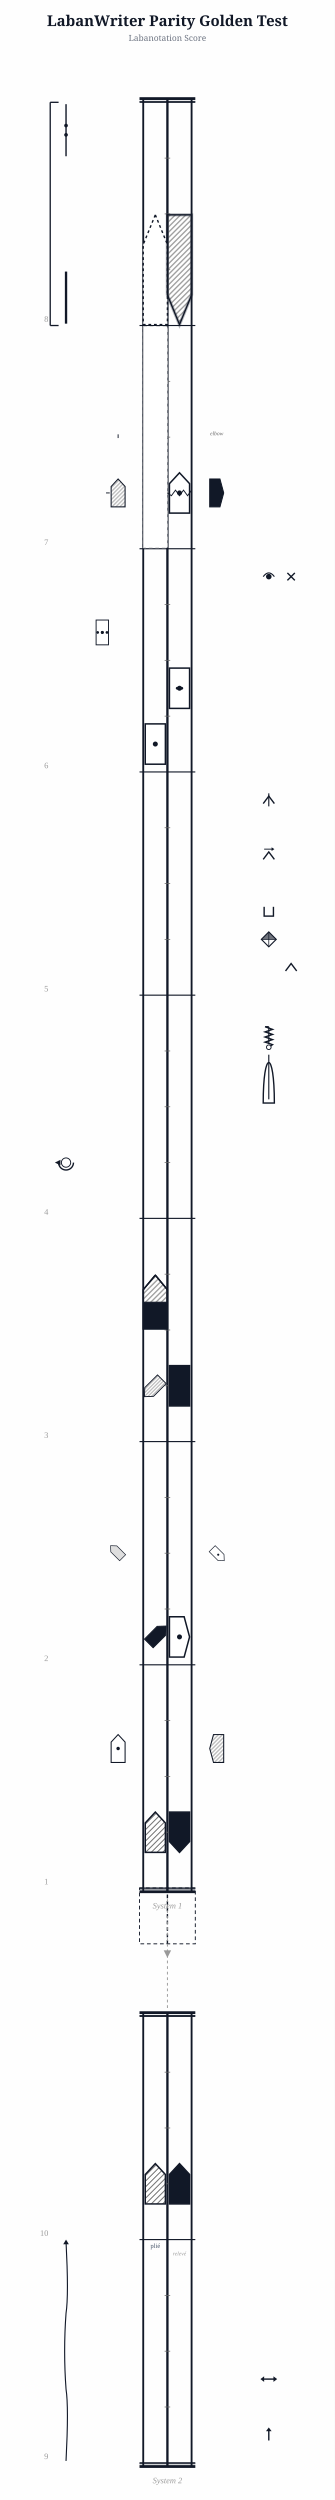
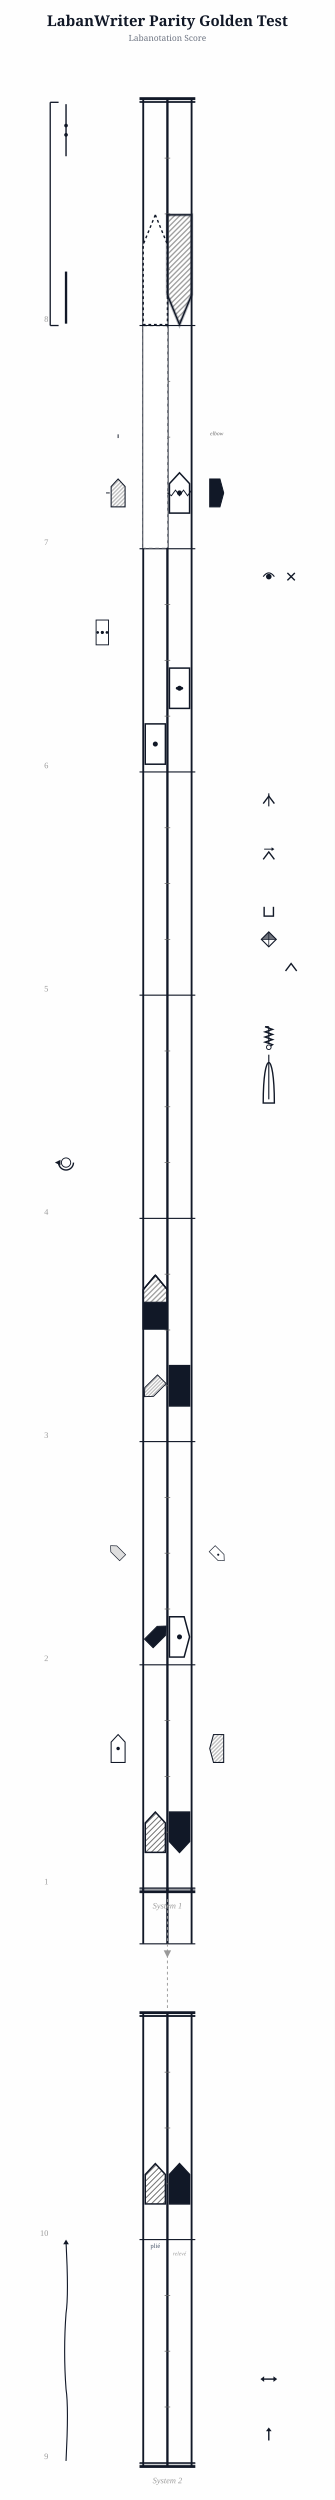
<svg xmlns="http://www.w3.org/2000/svg" width="360" height="2688" viewBox="0 0 360 2688">
  <rect x="0" y="0" width="360" height="2688" fill="#fefefe" />
  <defs>
    <pattern id="laban-hatch" patternUnits="userSpaceOnUse" width="4" height="4" patternTransform="rotate(45)">
      <line x1="0" y1="0" x2="0" y2="4" stroke="#555" stroke-width="1.5" />
    </pattern>
    <marker id="arrow" viewBox="0 0 10 10" refX="8" refY="5" markerWidth="6" markerHeight="6" orient="auto-start-reverse">
      <path d="M 0 0 L 10 5 L 0 10 Z" fill="#111827" />
    </marker>
    <symbol id="laban-dir-backward-high" viewBox="-2.0 -2.0 24.0 44.0">
      <path d="M 0.0 0.0 L 20.0 0.0 L 20.0 29.2 L 10.0 40.0 L 0.0 29.2 Z" fill="url(#laban-hatch)" stroke="#111827" stroke-width="1.5" />
    </symbol>
    <symbol id="laban-dir-backward-low" viewBox="-2.0 -2.0 24.0 44.0">
      <path d="M 0.0 0.0 L 20.0 0.0 L 20.0 29.2 L 10.0 40.0 L 0.0 29.2 Z" fill="#111827" stroke="#111827" stroke-width="1.5" />
    </symbol>
    <symbol id="laban-dir-diagonal_backward_left-middle" viewBox="-13.2 -3.2 39.3 39.3">
      <path d="M -11.2 12.9 L 2.9 -1.2 L 23.6 19.4 L 24.1 34.1 L 9.4 33.6 Z" fill="#ffffff" stroke="#111827" stroke-width="1.5" />
      <circle cx="10.0" cy="20.0" r="2.5" fill="#111827" />
    </symbol>
    <symbol id="laban-dir-diagonal_backward_right-high" viewBox="-6.1 -3.2 39.3 39.3">
      <path d="M 17.1 -1.2 L 31.2 12.9 L 10.6 33.6 L -4.1 34.1 L -3.6 19.4 Z" fill="url(#laban-hatch)" stroke="#111827" stroke-width="1.5" />
    </symbol>
    <symbol id="laban-dir-diagonal_forward_left-low" viewBox="-13.2 3.9 39.3 39.3">
      <path d="M 24.1 5.9 L 23.6 20.6 L 2.9 41.2 L -11.2 27.1 L 9.4 6.4 Z" fill="#111827" stroke="#111827" stroke-width="1.5" />
    </symbol>
    <symbol id="laban-dir-diagonal_forward_right-high" viewBox="-6.1 3.9 39.3 39.3">
      <path d="M -4.1 5.9 L 10.6 6.4 L 31.2 27.1 L 17.1 41.2 L -3.6 20.6 Z" fill="url(#laban-hatch)" stroke="#111827" stroke-width="1.5" />
    </symbol>
    <symbol id="laban-dir-forward-high" viewBox="-2.0 -2.0 24.0 44.0">
      <path d="M 10.0 0.0 L 20.0 10.8 L 20.0 40.0 L 0.0 40.0 L 0.0 10.8 Z" fill="url(#laban-hatch)" stroke="#111827" stroke-width="1.5" />
    </symbol>
    <symbol id="laban-dir-forward-low" viewBox="-2.0 -2.0 24.0 44.0">
      <path d="M 10.0 0.0 L 20.0 10.8 L 20.0 40.0 L 0.0 40.0 L 0.0 10.8 Z" fill="#111827" stroke="#111827" stroke-width="1.5" />
    </symbol>
    <symbol id="laban-dir-forward-middle" viewBox="-2.0 -2.0 24.0 44.0">
      <path d="M 10.0 0.0 L 20.0 10.8 L 20.0 40.0 L 0.0 40.0 L 0.0 10.8 Z" fill="#ffffff" stroke="#111827" stroke-width="1.5" />
      <circle cx="10.0" cy="20.0" r="2.5" fill="#111827" />
    </symbol>
    <symbol id="laban-dir-left-high" viewBox="-2.0 -2.0 24.0 44.0">
      <path d="M 20.0 0.0 L 20.0 40.0 L 5.4 40.0 L 0.0 20.0 L 5.4 0.0 Z" fill="url(#laban-hatch)" stroke="#111827" stroke-width="1.5" />
    </symbol>
    <symbol id="laban-dir-place-low" viewBox="-2.0 -2.0 24.0 44.0">
      <path d="M 0.0 0.0 L 20.0 0.0 L 20.0 40.0 L 0.0 40.0 Z" fill="#111827" stroke="#111827" stroke-width="1.5" />
    </symbol>
    <symbol id="laban-dir-place-middle" viewBox="-2.0 -2.0 24.0 44.0">
      <path d="M 0.0 0.0 L 20.0 0.0 L 20.0 40.0 L 0.0 40.0 Z" fill="#ffffff" stroke="#111827" stroke-width="1.5" />
      <circle cx="10.0" cy="20.0" r="2.5" fill="#111827" />
    </symbol>
    <symbol id="laban-dir-right-low" viewBox="-2.0 -2.0 24.0 44.0">
      <path d="M 0.0 0.0 L 14.6 0.0 L 20.0 20.0 L 14.6 40.0 L 0.0 40.0 Z" fill="#111827" stroke="#111827" stroke-width="1.5" />
    </symbol>
    <symbol id="laban-dir-right-middle" viewBox="-2.0 -2.0 24.0 44.0">
      <path d="M 0.0 0.0 L 14.6 0.0 L 20.0 20.0 L 14.6 40.0 L 0.0 40.0 Z" fill="#ffffff" stroke="#111827" stroke-width="1.5" />
      <circle cx="10.0" cy="20.0" r="2.5" fill="#111827" />
    </symbol>
  </defs>
  <text x="180.0" y="28" text-anchor="middle" font-size="16" font-weight="700" font-family="serif" fill="#111827">LabanWriter Parity Golden Test</text>
  <text x="180.0" y="44" text-anchor="middle" font-size="9" font-family="serif" fill="#6b7280">Labanotation Score</text>
  <g class="laban-system" data-system="1" data-measures="1-8">
    <line x1="154.0" y1="106.0" x2="154.0" y2="2034.0" stroke="#111827" stroke-width="2" />
    <line x1="206.0" y1="106.0" x2="206.0" y2="2034.0" stroke="#111827" stroke-width="2" />
    <line x1="180.0" y1="106.0" x2="180.0" y2="2034.0" stroke="#111827" stroke-width="2.5" />
    <line x1="150.0" y1="2030.0" x2="210.0" y2="2030.0" stroke="#111827" stroke-width="1.2" />
    <line x1="177.0" y1="1970.0" x2="183.0" y2="1970.0" stroke="#666" stroke-width="0.8" />
    <line x1="177.0" y1="1910.0" x2="183.0" y2="1910.0" stroke="#666" stroke-width="0.8" />
    <line x1="177.0" y1="1850.0" x2="183.0" y2="1850.0" stroke="#666" stroke-width="0.8" />
    <line x1="150.0" y1="1790.0" x2="210.0" y2="1790.0" stroke="#111827" stroke-width="1.2" />
    <line x1="177.0" y1="1730.0" x2="183.0" y2="1730.0" stroke="#666" stroke-width="0.8" />
    <line x1="177.0" y1="1670.0" x2="183.0" y2="1670.0" stroke="#666" stroke-width="0.8" />
    <line x1="177.0" y1="1610.0" x2="183.0" y2="1610.0" stroke="#666" stroke-width="0.8" />
    <line x1="150.0" y1="1550.0" x2="210.0" y2="1550.0" stroke="#111827" stroke-width="1.2" />
    <line x1="177.0" y1="1490.0" x2="183.0" y2="1490.0" stroke="#666" stroke-width="0.8" />
    <line x1="177.0" y1="1430.0" x2="183.0" y2="1430.0" stroke="#666" stroke-width="0.8" />
    <line x1="177.0" y1="1370.0" x2="183.0" y2="1370.0" stroke="#666" stroke-width="0.8" />
    <line x1="150.0" y1="1310.0" x2="210.0" y2="1310.0" stroke="#111827" stroke-width="1.2" />
    <line x1="177.0" y1="1250.0" x2="183.0" y2="1250.0" stroke="#666" stroke-width="0.8" />
    <line x1="177.0" y1="1190.0" x2="183.0" y2="1190.0" stroke="#666" stroke-width="0.8" />
    <line x1="177.0" y1="1130.0" x2="183.0" y2="1130.0" stroke="#666" stroke-width="0.8" />
    <line x1="150.0" y1="1070.0" x2="210.0" y2="1070.0" stroke="#111827" stroke-width="1.2" />
    <line x1="177.0" y1="1010.0" x2="183.0" y2="1010.0" stroke="#666" stroke-width="0.8" />
    <line x1="177.0" y1="950.0" x2="183.0" y2="950.0" stroke="#666" stroke-width="0.8" />
    <line x1="177.0" y1="890.0" x2="183.0" y2="890.0" stroke="#666" stroke-width="0.8" />
    <line x1="150.0" y1="830.0" x2="210.0" y2="830.0" stroke="#111827" stroke-width="1.2" />
    <line x1="177.0" y1="770.0" x2="183.0" y2="770.0" stroke="#666" stroke-width="0.8" />
    <line x1="177.0" y1="710.0" x2="183.0" y2="710.0" stroke="#666" stroke-width="0.8" />
    <line x1="177.0" y1="650.0" x2="183.0" y2="650.0" stroke="#666" stroke-width="0.8" />
    <line x1="150.0" y1="590.0" x2="210.0" y2="590.0" stroke="#111827" stroke-width="1.2" />
    <line x1="177.0" y1="530.0" x2="183.0" y2="530.0" stroke="#666" stroke-width="0.8" />
    <line x1="177.0" y1="470.0" x2="183.0" y2="470.0" stroke="#666" stroke-width="0.8" />
    <line x1="177.0" y1="410.0" x2="183.0" y2="410.0" stroke="#666" stroke-width="0.8" />
    <line x1="150.0" y1="350.0" x2="210.0" y2="350.0" stroke="#111827" stroke-width="1.2" />
    <line x1="150.0" y1="110.0" x2="210.0" y2="110.0" stroke="#111827" stroke-width="1.2" />
    <line x1="177.0" y1="290.0" x2="183.0" y2="290.0" stroke="#666" stroke-width="0.8" />
    <line x1="177.0" y1="230.0" x2="183.0" y2="230.0" stroke="#666" stroke-width="0.8" />
    <line x1="177.0" y1="170.0" x2="183.0" y2="170.0" stroke="#666" stroke-width="0.8" />
    <line x1="150.0" y1="2034.0" x2="210.0" y2="2034.0" stroke="#111827" stroke-width="3" />
    <line x1="150.0" y1="2031.0" x2="210.0" y2="2031.0" stroke="#111827" stroke-width="1" />
    <line x1="150.0" y1="109.0" x2="210.0" y2="109.0" stroke="#111827" stroke-width="1" />
    <line x1="150.0" y1="106.0" x2="210.0" y2="106.0" stroke="#111827" stroke-width="3" />
-     <rect x="150.0" y="2030.0" width="60.0" height="60.0" fill="none" stroke="#111827" stroke-width="1" stroke-dasharray="4,3" />
-     <line x1="180.0" y1="2030.0" x2="180.0" y2="2090.0" stroke="#111827" stroke-width="1.5" stroke-dasharray="4,3" />
+     <g class="laban-starting-position">
+       <line x1="154.0" y1="2030.0" x2="154.0" y2="2090.0" stroke="#111827" stroke-width="2" />
+       <line x1="180.0" y1="2030.0" x2="180.0" y2="2090.0" stroke="#111827" stroke-width="2.5" />
+       <line x1="206.0" y1="2030.0" x2="206.0" y2="2090.0" stroke="#111827" stroke-width="2" />
+       <line x1="150.0" y1="2090.0" x2="210.0" y2="2090.0" stroke="#111827" stroke-width="1.2" />
+     </g>
    <text x="52.0" y="2026.0" text-anchor="end" font-size="9" fill="#999">1</text>
    <text x="52.0" y="1786.0" text-anchor="end" font-size="9" fill="#999">2</text>
    <text x="52.0" y="1546.0" text-anchor="end" font-size="9" fill="#999">3</text>
    <text x="52.0" y="1306.0" text-anchor="end" font-size="9" fill="#999">4</text>
    <text x="52.0" y="1066.0" text-anchor="end" font-size="9" fill="#999">5</text>
    <text x="52.0" y="826.0" text-anchor="end" font-size="9" fill="#999">6</text>
    <text x="52.0" y="586.0" text-anchor="end" font-size="9" fill="#999">7</text>
    <text x="52.0" y="346.0" text-anchor="end" font-size="9" fill="#999">8</text>
    <text x="180.0" y="2052.0" text-anchor="middle" font-size="9" font-style="italic" fill="#999">System 1</text>
  </g>
  <line x1="180.0" y1="2042.0" x2="180.0" y2="2160.0" stroke="#999" stroke-width="1" stroke-dasharray="3,3" />
  <polygon points="176.0,2097.0 184.0,2097.0 180.0,2105.0" fill="#999" />
  <g class="laban-system" data-system="2" data-measures="9-10">
    <line x1="154.0" y1="2164.0" x2="154.0" y2="2652.0" stroke="#111827" stroke-width="2" />
    <line x1="206.0" y1="2164.0" x2="206.0" y2="2652.0" stroke="#111827" stroke-width="2" />
    <line x1="180.0" y1="2164.0" x2="180.0" y2="2652.0" stroke="#111827" stroke-width="2.5" />
    <line x1="150.0" y1="2648.0" x2="210.0" y2="2648.0" stroke="#111827" stroke-width="1.2" />
    <line x1="177.0" y1="2588.0" x2="183.0" y2="2588.0" stroke="#666" stroke-width="0.8" />
    <line x1="177.0" y1="2528.0" x2="183.0" y2="2528.0" stroke="#666" stroke-width="0.8" />
    <line x1="177.0" y1="2468.0" x2="183.0" y2="2468.0" stroke="#666" stroke-width="0.8" />
    <line x1="150.0" y1="2408.0" x2="210.0" y2="2408.0" stroke="#111827" stroke-width="1.2" />
    <line x1="150.0" y1="2168.0" x2="210.0" y2="2168.0" stroke="#111827" stroke-width="1.2" />
    <line x1="177.0" y1="2348.0" x2="183.0" y2="2348.0" stroke="#666" stroke-width="0.8" />
    <line x1="177.0" y1="2288.0" x2="183.0" y2="2288.0" stroke="#666" stroke-width="0.8" />
    <line x1="177.0" y1="2228.0" x2="183.0" y2="2228.0" stroke="#666" stroke-width="0.8" />
    <line x1="150.0" y1="2652.0" x2="210.0" y2="2652.0" stroke="#111827" stroke-width="3" />
    <line x1="150.0" y1="2649.0" x2="210.0" y2="2649.0" stroke="#111827" stroke-width="1" />
    <line x1="150.0" y1="2167.0" x2="210.0" y2="2167.0" stroke="#111827" stroke-width="1" />
    <line x1="150.0" y1="2164.0" x2="210.0" y2="2164.0" stroke="#111827" stroke-width="3" />
    <text x="52.0" y="2644.0" text-anchor="end" font-size="9" fill="#999">9</text>
    <text x="52.0" y="2404.0" text-anchor="end" font-size="9" fill="#999">10</text>
    <text x="180.0" y="2670.0" text-anchor="middle" font-size="9" font-style="italic" fill="#999">System 2</text>
  </g>
  <g class="laban-symbol" data-symbol-id="support.step.forward" data-direction="forward" data-level="high">
    <use href="#laban-dir-forward-high" x="154.0" y="1911.0" width="26.0" height="118.0" />
  </g>
  <g class="laban-symbol" data-symbol-id="support.step.forward" data-direction="backward" data-level="low">
    <use href="#laban-dir-backward-low" x="180.0" y="1911.0" width="26.0" height="118.0" />
  </g>
  <g class="laban-symbol" data-symbol-id="direction.forward" data-direction="forward" data-level="middle">
    <use href="#laban-dir-forward-middle" x="118.0" y="1851.0" width="18.0" height="58.0" />
  </g>
  <g class="laban-symbol" data-symbol-id="direction.left" data-direction="left" data-level="high">
    <use href="#laban-dir-left-high" x="224.0" y="1851.0" width="18.0" height="58.0" />
  </g>
  <g class="laban-symbol" data-symbol-id="support.step.forward" data-direction="right" data-level="middle">
    <use href="#laban-dir-right-middle" x="180.0" y="1731.0" width="26.0" height="58.0" />
  </g>
  <g class="laban-symbol" data-symbol-id="support.step.forward" data-direction="diagonal_forward_left" data-level="low">
    <use href="#laban-dir-diagonal_forward_left-low" x="154.0" y="1731.0" width="26.0" height="58.0" />
  </g>
  <g class="laban-symbol" data-symbol-id="direction.forward" data-direction="diagonal_forward_right" data-level="high">
    <use href="#laban-dir-diagonal_forward_right-high" x="118.0" y="1611.0" width="18.0" height="118.0" />
  </g>
  <g class="laban-symbol" data-symbol-id="direction.forward" data-direction="diagonal_backward_left" data-level="middle">
    <use href="#laban-dir-diagonal_backward_left-middle" x="224.0" y="1611.0" width="18.0" height="118.0" />
  </g>
  <g class="laban-symbol" data-symbol-id="support.step.forward" data-direction="diagonal_backward_right" data-level="high">
    <use href="#laban-dir-diagonal_backward_right-high" x="154.0" y="1431.0" width="26.0" height="118.0" />
  </g>
  <g class="laban-symbol" data-symbol-id="support.step.forward" data-direction="place" data-level="low">
    <use href="#laban-dir-place-low" x="180.0" y="1431.0" width="26.0" height="118.0" />
  </g>
  <g class="laban-symbol" data-symbol-id="support.step.forward" data-direction="forward" data-level="middle">
    <defs>
      <clipPath id="upper-clip-0">
        <rect x="154.0" y="1371.0" width="26.0" height="29.0" />
      </clipPath>
      <clipPath id="lower-clip-0">
        <rect x="154.0" y="1400.0" width="26.0" height="29.0" />
      </clipPath>
    </defs>
    <path d="M 167.0 1371.0 L 180.0 1386.7 L 180.0 1429.0 L 154.0 1429.0 L 154.0 1386.7 Z" clip-path="url(#upper-clip-0)" fill="url(#laban-hatch)" stroke="#111827" stroke-width="1.5" />
    <path d="M 167.0 1371.0 L 180.0 1386.7 L 180.0 1429.0 L 154.0 1429.0 L 154.0 1386.7 Z" clip-path="url(#lower-clip-0)" fill="#111827" stroke="#111827" stroke-width="1.5" />
    <line x1="154.0" y1="1400.0" x2="180.0" y2="1400.0" stroke="#111827" stroke-width="0.8" />
    <path d="M 167.0 1371.0 L 180.0 1386.7 L 180.0 1429.0 L 154.0 1429.0 L 154.0 1386.7 Z" fill="none" stroke="#111827" stroke-width="1.5" />
  </g>
  <g class="laban-symbol" data-symbol-id="flexion.knee.90" data-direction="place" data-level="middle">
    <use href="#laban-dir-place-middle" x="154.0" y="771.0" width="26.0" height="58.0" />
    <circle cx="167.0" cy="800.0" r="1.5" fill="#111827" />
  </g>
  <g class="laban-symbol" data-symbol-id="flexion.knee.90" data-direction="place" data-level="middle">
    <use href="#laban-dir-place-middle" x="180.0" y="711.0" width="26.0" height="58.0" />
    <circle cx="190.5" cy="740.0" r="1.5" fill="#111827" />
    <circle cx="195.5" cy="740.0" r="1.5" fill="#111827" />
  </g>
  <g class="laban-symbol" data-symbol-id="flexion.hip.90" data-direction="place" data-level="middle">
    <use href="#laban-dir-place-middle" x="102.0" y="651.0" width="16.0" height="58.0" />
    <circle cx="105.0" cy="680.0" r="1.5" fill="#111827" />
    <circle cx="110.0" cy="680.0" r="1.5" fill="#111827" />
    <circle cx="115.0" cy="680.0" r="1.5" fill="#111827" />
  </g>
  <g class="laban-symbol whitespace" data-symbol-id="support.step.forward">
    <rect x="154" y="351.0" width="26" height="238.0" fill="white" stroke="#ccc" stroke-width="0.8" stroke-dasharray="4,3" />
  </g>
  <g class="laban-symbol" data-symbol-id="support.step.forward" data-direction="forward" data-level="middle">
    <use href="#laban-dir-forward-middle" x="180.0" y="471.0" width="26.0" height="118.0" />
    <polyline points="180.0,530.0 184.3,533.0 188.7,527.0 193.0,533.0 197.3,527.0 201.7,533.0 206.0,527.0" fill="none" stroke="#111827" stroke-width="1" />
  </g>
  <g class="laban-symbol" data-symbol-id="direction.forward" data-direction="forward" data-level="high">
    <use href="#laban-dir-forward-high" x="118.0" y="471.0" width="18.0" height="118.0" />
    <line x1="127.0" y1="471.0" x2="127.0" y2="467.0" stroke="#111827" stroke-width="1" />
    <line x1="118.0" y1="530.0" x2="114.0" y2="530.0" stroke="#111827" stroke-width="1" />
  </g>
  <g class="laban-symbol" data-symbol-id="direction.forward" data-direction="right" data-level="low">
    <use href="#laban-dir-right-low" x="224.0" y="471.0" width="18.0" height="118.0" />
    <text x="233.0" y="468.0" text-anchor="middle" font-size="6" font-style="italic" fill="#666">elbow</text>
    <circle cx="230.5" cy="530.0" r="1.5" fill="#111827" />
    <circle cx="235.5" cy="530.0" r="1.5" fill="#111827" />
  </g>
  <g class="laban-symbol" data-symbol-id="support.step.forward" data-direction="forward" data-level="middle">
    <path d="M 167.0 231.0 L 180.0 262.9 L 180.0 349.0 L 154.0 349.0 L 154.0 262.9 Z" fill="#ffffff" stroke="#111827" stroke-width="1.5" stroke-dasharray="3,3" />
  </g>
  <g class="laban-symbol" data-symbol-id="support.step.forward" data-direction="backward" data-level="high">
    <path d="M 180.0 231.0 L 206.0 231.0 L 206.0 317.1 L 193.0 349.0 L 180.0 317.1 Z" fill="url(#laban-hatch)" stroke="#111827" stroke-width="1.5" />
    <path d="M 180.0 231.0 L 206.0 231.0 L 206.0 317.1 L 193.0 349.0 L 180.0 317.1 Z" fill="none" stroke="#111827" stroke-width="3.5" opacity="0.3" />
  </g>
  <g class="laban-symbol" data-symbol-id="support.step.forward" data-direction="forward" data-level="high">
    <use href="#laban-dir-forward-high" x="154.0" y="2289.0" width="26.0" height="118.0" />
    <text x="167.0" y="2417.0" text-anchor="middle" font-size="7" fill="#475569">plié</text>
  </g>
  <g class="laban-symbol" data-symbol-id="support.step.forward" data-direction="forward" data-level="low">
    <use href="#laban-dir-forward-low" x="180.0" y="2289.0" width="26.0" height="118.0" />
    <text x="193.0" y="2425.0" text-anchor="middle" font-size="6" font-style="italic" fill="#999">relevé</text>
  </g>
  <g class="laban-annotation turn" data-level="middle" data-symbol-id="turn.right" transform="rotate(180, 71.0, 1250.0)">
    <circle cx="71.0" cy="1250.0" r="5.0" fill="#ffffff" stroke="#111827" stroke-width="1" />
    <path d="M 63.0 1250.0 A 8.0 8.0 0 1 1 79.0 1250.0" fill="none" stroke="#111827" stroke-width="1.5" />
    <polygon points="83.0,1250.0 77.0,1247.0 77.0,1253.0" fill="#111827" />
  </g>
  <g class="laban-annotation jump" data-level="middle" data-symbol-id="jump.basic">
    <path d="M 283.0 1186.0 C 283.0 1128.0 295.0 1128.0 295.0 1186.0 Z" fill="#ffffff" stroke="#111827" stroke-width="1.5" />
    <line x1="289.0" y1="1134.0" x2="289.0" y2="1182.0" stroke="#111827" stroke-width="1.2" />
  </g>
  <g class="laban-annotation jump" data-level="middle" data-symbol-id="jump.basic">
    <path d="M 289.0 1126.0 L 293.0 1123.2 L 285.0 1120.5 L 293.0 1117.8 L 285.0 1115.0 L 293.0 1112.2 L 285.0 1109.5 L 293.0 1106.8 L 285.0 1104.0 L 289.0 1104.0" fill="none" stroke="#111827" stroke-width="1.5" />
    <circle cx="289.0" cy="1126.0" r="2.5" fill="#ffffff" stroke="#111827" stroke-width="1" />
    <line x1="289.0" y1="1104.0" x2="289.0" y2="1122.0" stroke="#111827" stroke-width="1.2" />
  </g>
  <g class="laban-annotation effort" data-symbol-id="effort.weight.strong">
    <path d="M 289.0 1002.0 L 297.0 1010.0 L 289.0 1018.0 L 281.0 1010.0 Z" fill="none" stroke="#111827" stroke-width="1.2" />
    <line x1="289.0" y1="1002.0" x2="289.0" y2="1018.0" stroke="#111827" stroke-width="0.8" />
    <line x1="281.0" y1="1010.0" x2="297.0" y2="1010.0" stroke="#111827" stroke-width="0.8" />
    <path d="M 289.0 1002.0 L 281.0 1010.0 L 289.0 1010.0 Z" fill="#111827" opacity="0.6" />
    <path d="M 289.0 1002.0 L 297.0 1010.0 L 289.0 1010.0 Z" fill="#111827" opacity="0.6" />
  </g>
  <g class="laban-annotation contact" data-symbol-id="contact.touch">
    <path d="M 307.0 1044.0 L 313.0 1036.0 L 319.0 1044.0" fill="none" stroke="#111827" stroke-width="1.5" stroke-linejoin="miter" />
  </g>
  <g class="laban-annotation contact" data-symbol-id="contact.grasp">
    <path d="M 284.0 975.0 L 284.0 985.0 L 294.0 985.0 L 294.0 975.0" fill="none" stroke="#111827" stroke-width="1.5" stroke-linejoin="miter" />
  </g>
  <g class="laban-annotation contact" data-symbol-id="contact.slide">
    <path d="M 283.0 924.0 L 289.0 916.0 L 295.0 924.0" fill="none" stroke="#111827" stroke-width="1.5" stroke-linejoin="miter" />
    <line x1="284.0" y1="913.0" x2="293.0" y2="913.0" stroke="#111827" stroke-width="1" />
    <polygon points="295.0,913.0 292.0,911.0 292.0,915.0" fill="#111827" />
  </g>
  <g class="laban-annotation contact" data-symbol-id="contact.strike">
    <path d="M 283.0 864.0 L 289.0 856.0 L 295.0 864.0" fill="none" stroke="#111827" stroke-width="1.5" stroke-linejoin="miter" />
    <line x1="289.0" y1="853.0" x2="289.0" y2="867.0" stroke="#111827" stroke-width="1.2" />
  </g>
  <g class="laban-annotation retention" data-symbol-id="retention.hold.arm">
    <circle cx="289.0" cy="620.0" r="3" fill="#111827" />
    <path d="M 283.0 620.0 Q 289.0 612.0 295.0 620.0" fill="none" stroke="#111827" stroke-width="1.2" />
  </g>
  <g class="laban-annotation retention" data-symbol-id="retention.hold.arm">
    <line x1="309.0" y1="616.0" x2="317.0" y2="624.0" stroke="#111827" stroke-width="1.5" />
    <line x1="317.0" y1="616.0" x2="309.0" y2="624.0" stroke="#111827" stroke-width="1.5" />
  </g>
  <g class="laban-annotation repeat" data-symbol-id="repeat.start">
    <line x1="71.0" y1="292.0" x2="71.0" y2="348.0" stroke="#111827" stroke-width="2.5" />
  </g>
  <g class="laban-annotation repeat" data-symbol-id="repeat.end">
    <line x1="71.0" y1="112.0" x2="71.0" y2="168.0" stroke="#111827" stroke-width="1.5" />
    <circle cx="71.0" cy="135.0" r="2" fill="#111827" />
    <circle cx="71.0" cy="145.0" r="2" fill="#111827" />
  </g>
  <g class="laban-annotation sequential" data-symbol-id="sequential.successive">
    <path d="M 71.0 2646.0 Q 74.0 2588.0 71.0 2568.8 Q 68.0 2528.0 71.0 2487.2 Q 74.0 2468.0 71.0 2410.0" fill="none" stroke="#111827" stroke-width="1.2" />
    <polygon points="71.0,2408.0 68.0,2413.0 74.0,2413.0" fill="#111827" />
  </g>
  <g class="laban-annotation shape" data-symbol-id="shape.pin">
    <line x1="289.0" y1="2624.0" x2="289.0" y2="2612.0" stroke="#111827" stroke-width="1.5" />
    <polygon points="289.0,2610.0 286.0,2614.0 292.0,2614.0" fill="#111827" />
  </g>
  <g class="laban-annotation shape" data-symbol-id="shape.wall">
    <line x1="282.0" y1="2558.0" x2="296.0" y2="2558.0" stroke="#111827" stroke-width="1.5" />
    <polygon points="280.0,2558.0 284.0,2555.0 284.0,2561.0" fill="#111827" />
    <polygon points="298.0,2558.0 294.0,2555.0 294.0,2561.0" fill="#111827" />
  </g>
  <line x1="71.0" y1="230.0" x2="71.0" y2="230.0" stroke="#111827" stroke-width="1.5" />
  <path class="repeat-span" d="M 54.0 350.0 L 54.0 110.0 M 54.0 350.0 L 63.0 350.0 M 54.0 110.0 L 63.0 110.0" fill="none" stroke="#111827" stroke-width="1.4" />
</svg>
